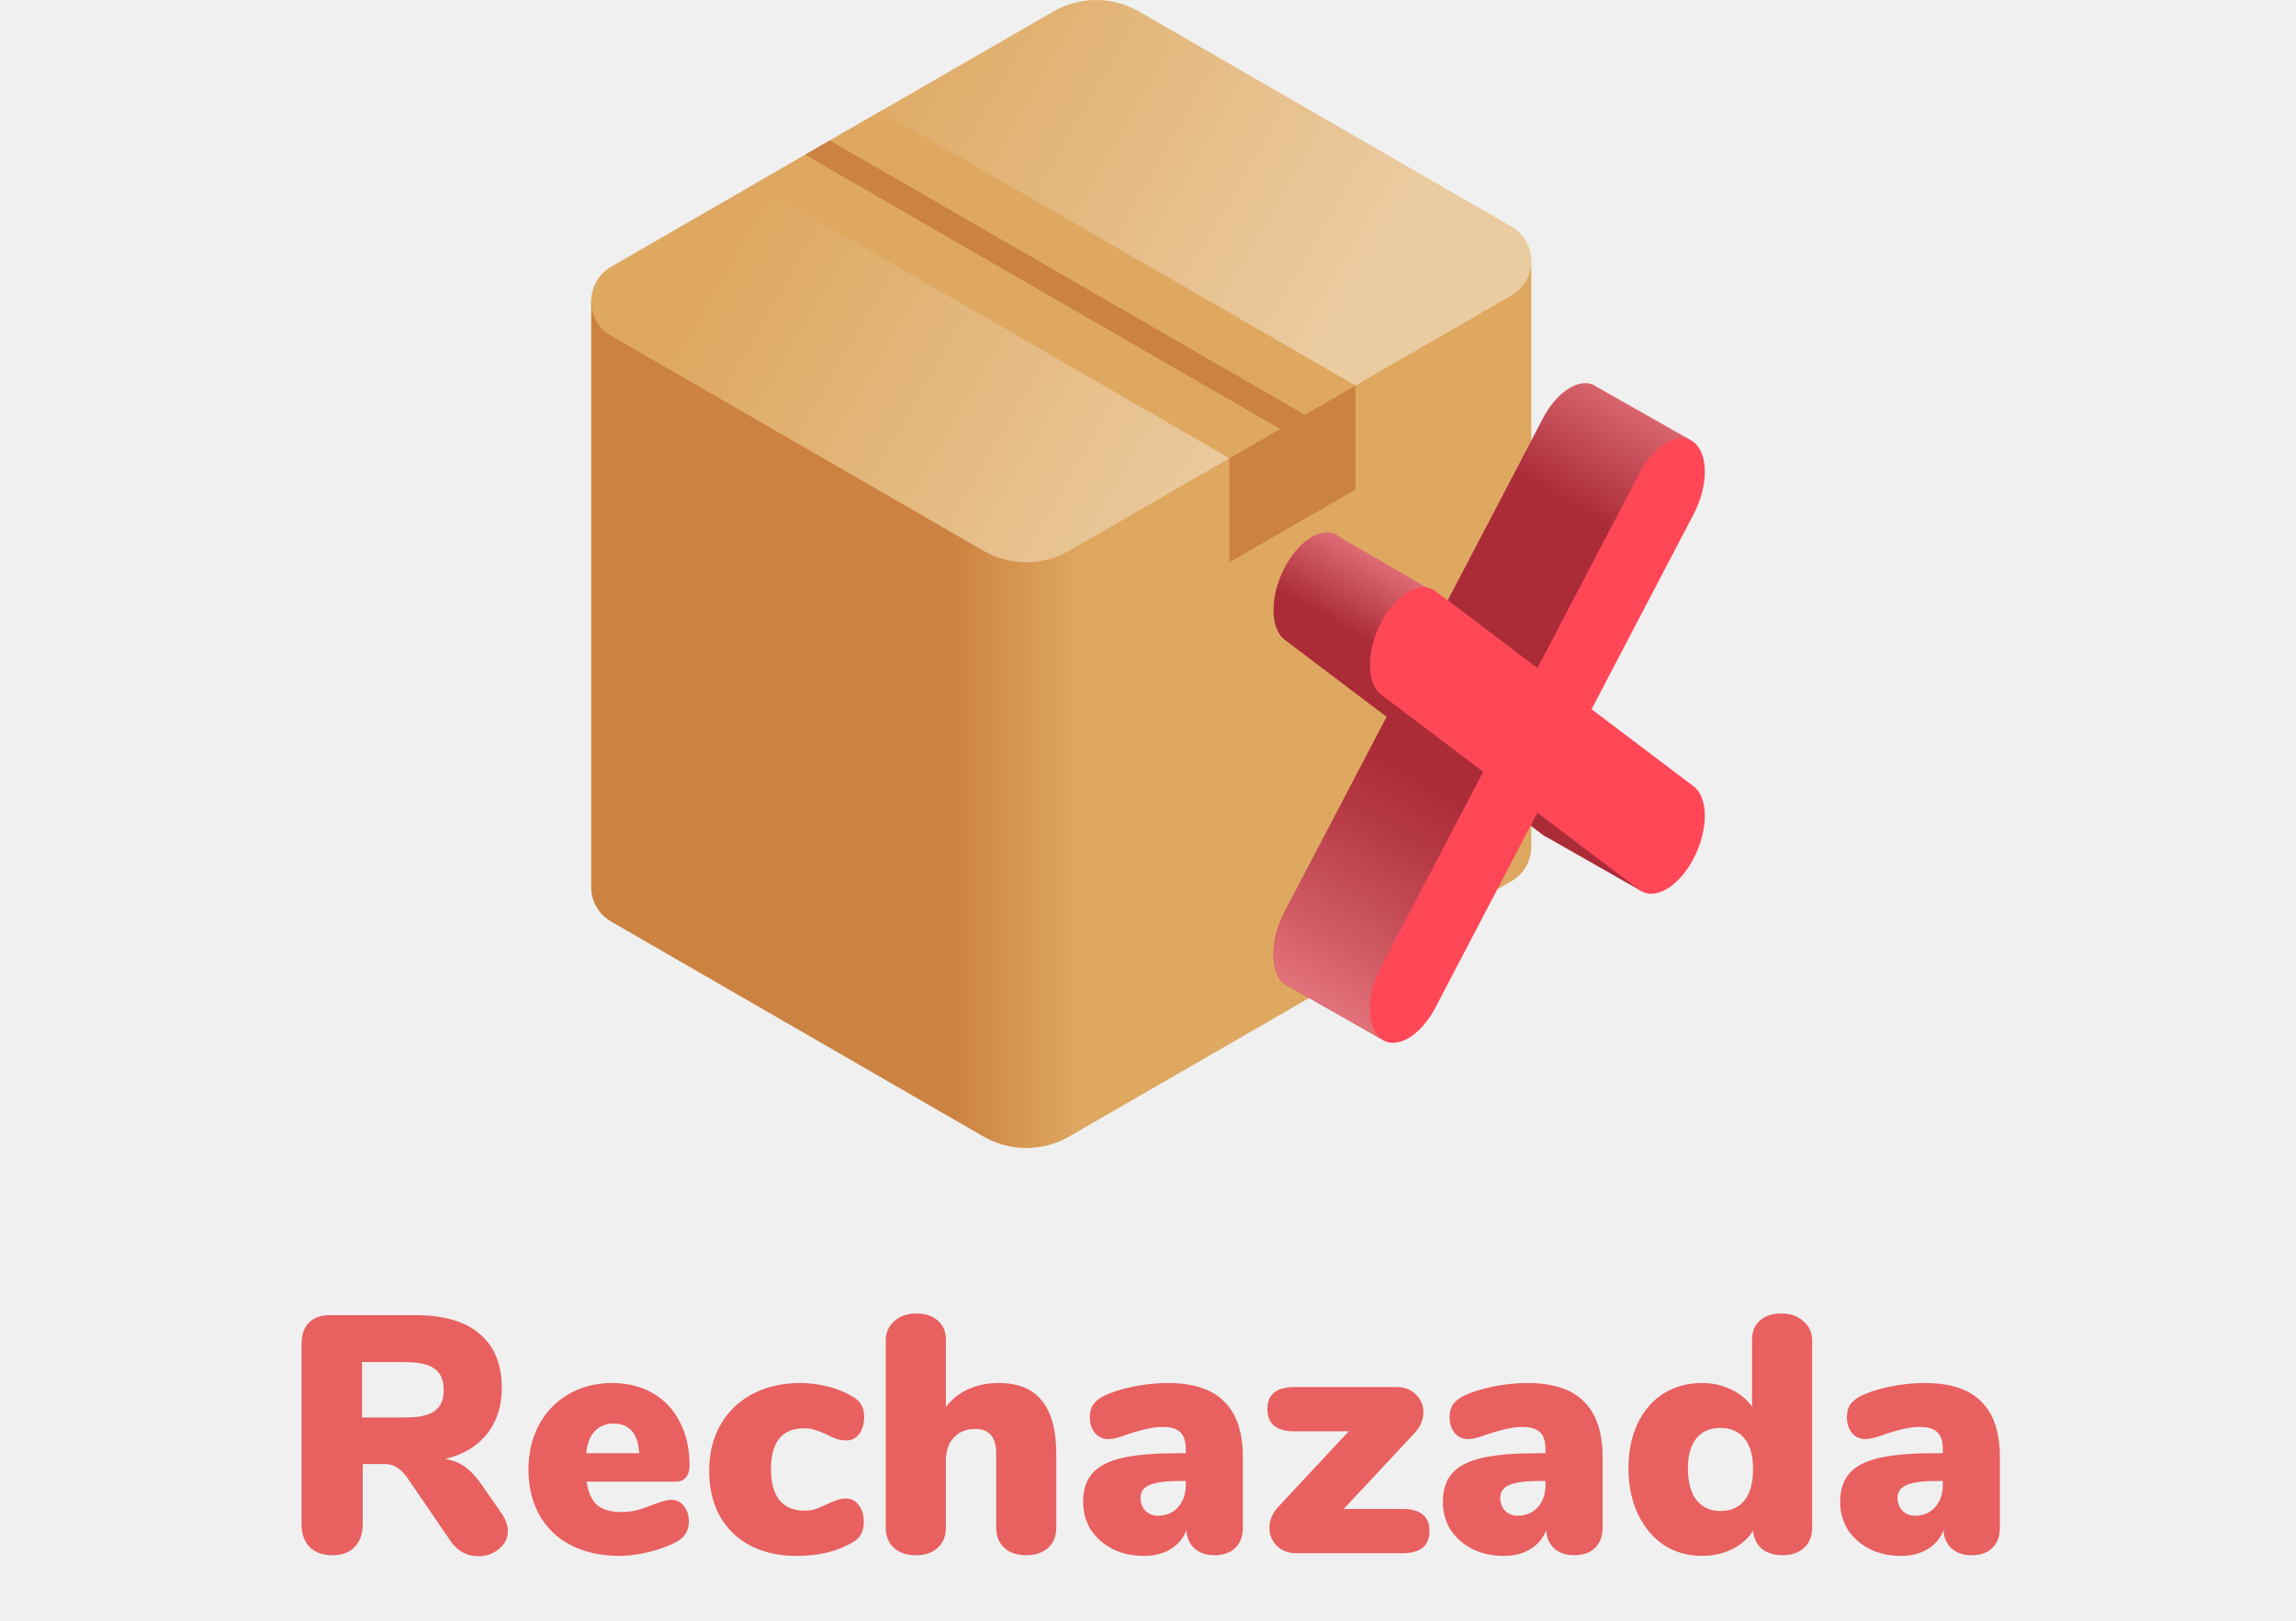
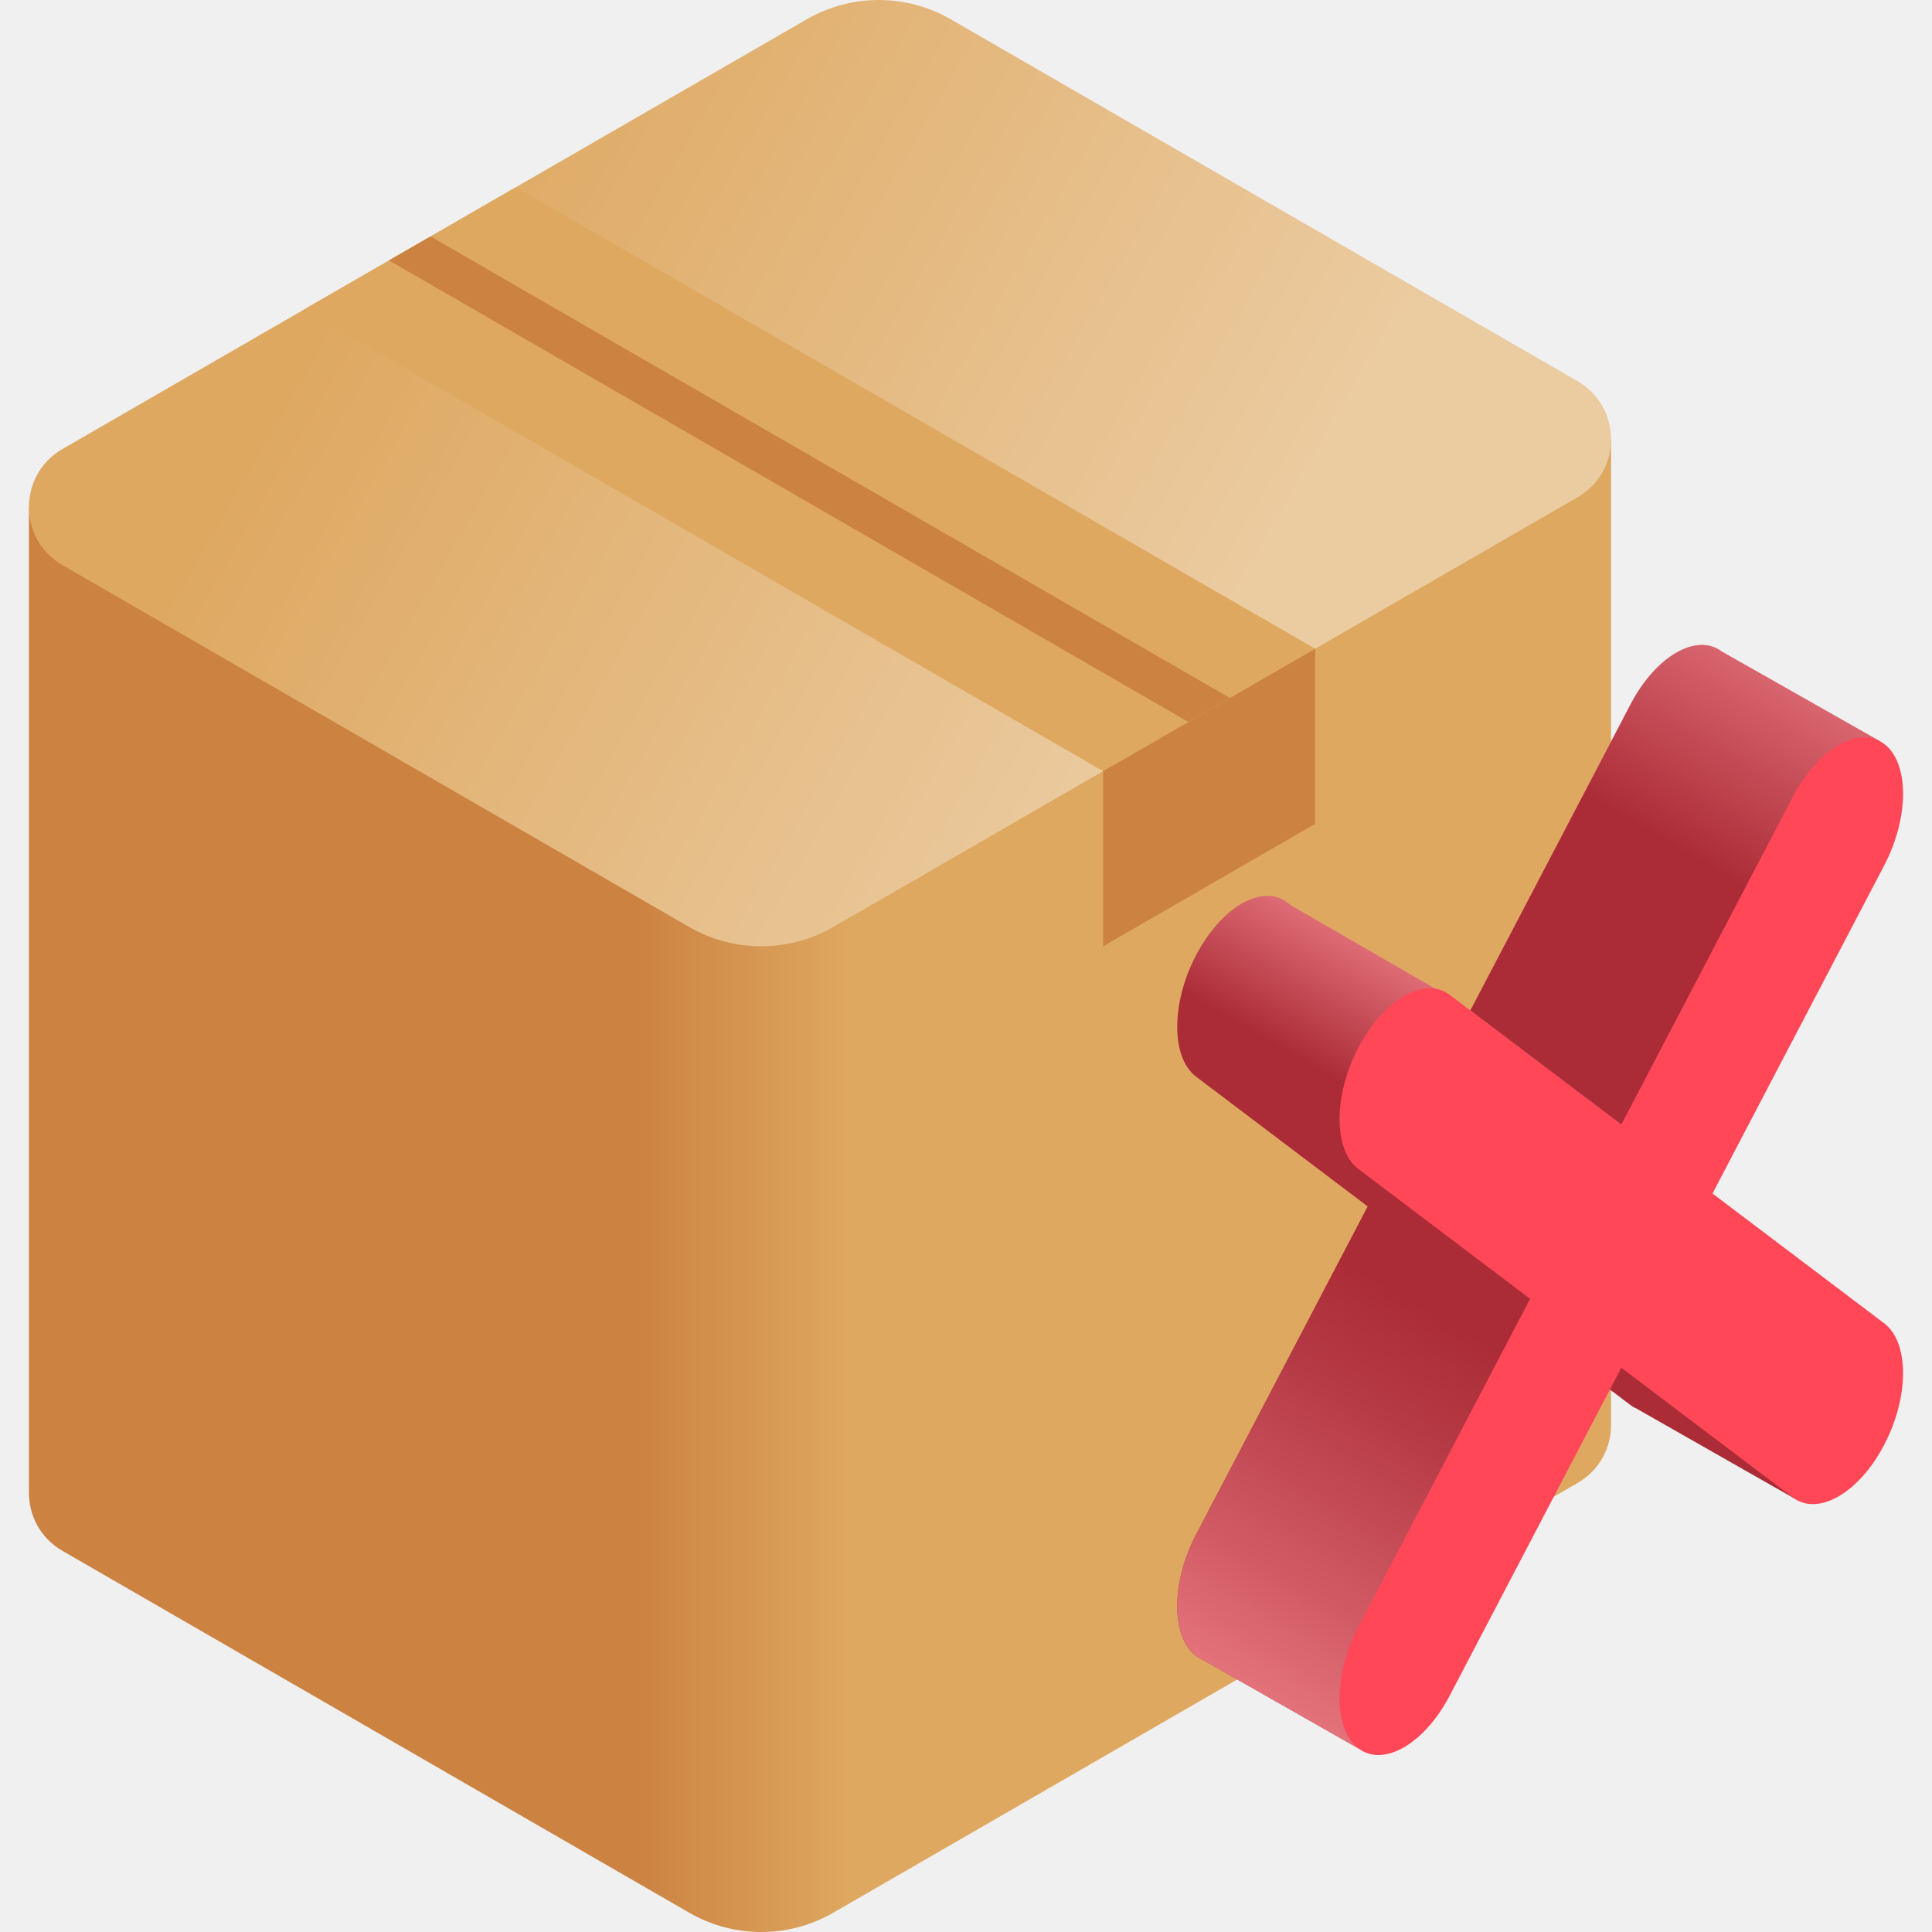
- <svg xmlns="http://www.w3.org/2000/svg" width="68" height="48" viewBox="0 0 68 48" fill="none">
-   <path d="M14.862 44.83C14.982 45.01 15.042 45.18 15.042 45.34C15.042 45.553 14.952 45.733 14.772 45.88C14.599 46.02 14.395 46.09 14.162 46.09C14.002 46.09 13.852 46.053 13.712 45.98C13.572 45.907 13.452 45.797 13.352 45.65L12.052 43.75C11.959 43.617 11.859 43.52 11.752 43.46C11.652 43.393 11.532 43.36 11.392 43.36H10.742V45.15C10.742 45.43 10.662 45.653 10.502 45.82C10.342 45.98 10.122 46.06 9.842 46.06C9.562 46.06 9.339 45.98 9.172 45.82C9.012 45.653 8.932 45.43 8.932 45.15V39.8C8.932 39.527 9.005 39.317 9.152 39.17C9.299 39.023 9.509 38.95 9.782 38.95H12.292C13.145 38.95 13.785 39.137 14.212 39.51C14.645 39.877 14.862 40.41 14.862 41.11C14.862 41.643 14.715 42.097 14.422 42.47C14.129 42.837 13.715 43.083 13.182 43.21C13.402 43.243 13.592 43.317 13.752 43.43C13.919 43.543 14.082 43.713 14.242 43.94L14.862 44.83ZM12.002 41.98C12.409 41.98 12.699 41.917 12.872 41.79C13.052 41.663 13.142 41.457 13.142 41.17C13.142 40.877 13.052 40.667 12.872 40.54C12.699 40.407 12.409 40.34 12.002 40.34H10.722V41.98H12.002ZM19.882 44.42C20.036 44.42 20.159 44.48 20.252 44.6C20.352 44.72 20.402 44.877 20.402 45.07C20.402 45.337 20.272 45.54 20.012 45.68C19.786 45.793 19.516 45.89 19.202 45.97C18.896 46.043 18.612 46.08 18.352 46.08C17.806 46.08 17.329 45.977 16.922 45.77C16.516 45.563 16.202 45.267 15.982 44.88C15.762 44.493 15.652 44.04 15.652 43.52C15.652 43.027 15.756 42.587 15.962 42.2C16.176 41.807 16.469 41.503 16.842 41.29C17.222 41.07 17.649 40.96 18.122 40.96C18.582 40.96 18.986 41.06 19.332 41.26C19.679 41.46 19.946 41.743 20.132 42.11C20.326 42.477 20.422 42.907 20.422 43.4C20.422 43.553 20.386 43.673 20.312 43.76C20.246 43.84 20.146 43.88 20.012 43.88H17.372C17.419 44.2 17.522 44.43 17.682 44.57C17.842 44.71 18.079 44.78 18.392 44.78C18.559 44.78 18.712 44.763 18.852 44.73C18.992 44.69 19.149 44.637 19.322 44.57C19.422 44.53 19.519 44.497 19.612 44.47C19.712 44.437 19.802 44.42 19.882 44.42ZM18.172 42.16C17.939 42.16 17.752 42.237 17.612 42.39C17.472 42.537 17.389 42.753 17.362 43.04H18.932C18.892 42.453 18.639 42.16 18.172 42.16ZM23.604 46.08C22.804 46.08 22.171 45.853 21.704 45.4C21.237 44.947 21.004 44.33 21.004 43.55C21.004 43.037 21.117 42.583 21.344 42.19C21.57 41.797 21.887 41.493 22.294 41.28C22.707 41.067 23.177 40.96 23.704 40.96C23.984 40.96 24.264 40.997 24.544 41.07C24.824 41.143 25.07 41.247 25.284 41.38C25.491 41.507 25.594 41.7 25.594 41.96C25.594 42.167 25.544 42.337 25.444 42.47C25.351 42.597 25.227 42.66 25.074 42.66C24.974 42.66 24.877 42.647 24.784 42.62C24.691 42.587 24.587 42.54 24.474 42.48C24.34 42.42 24.227 42.377 24.134 42.35C24.041 42.317 23.937 42.3 23.824 42.3C23.164 42.3 22.834 42.703 22.834 43.51C22.834 43.91 22.917 44.217 23.084 44.43C23.257 44.637 23.504 44.74 23.824 44.74C23.937 44.74 24.041 44.727 24.134 44.7C24.234 44.667 24.344 44.62 24.464 44.56C24.597 44.5 24.704 44.457 24.784 44.43C24.87 44.397 24.964 44.38 25.064 44.38C25.217 44.38 25.34 44.447 25.434 44.58C25.534 44.707 25.584 44.873 25.584 45.08C25.584 45.207 25.557 45.323 25.504 45.43C25.451 45.53 25.377 45.607 25.284 45.66C24.824 45.94 24.264 46.08 23.604 46.08ZM29.584 40.96C30.157 40.96 30.584 41.137 30.864 41.49C31.144 41.837 31.284 42.367 31.284 43.08V45.24C31.284 45.493 31.204 45.693 31.044 45.84C30.884 45.987 30.667 46.06 30.394 46.06C30.12 46.06 29.904 45.987 29.744 45.84C29.584 45.693 29.504 45.493 29.504 45.24V43.04C29.504 42.56 29.297 42.32 28.884 42.32C28.617 42.32 28.404 42.407 28.244 42.58C28.09 42.747 28.014 42.973 28.014 43.26V45.24C28.014 45.493 27.934 45.693 27.774 45.84C27.614 45.987 27.397 46.06 27.124 46.06C26.851 46.06 26.634 45.987 26.474 45.84C26.314 45.693 26.234 45.493 26.234 45.24V39.7C26.234 39.467 26.317 39.277 26.484 39.13C26.651 38.977 26.87 38.9 27.144 38.9C27.404 38.9 27.614 38.97 27.774 39.11C27.934 39.25 28.014 39.437 28.014 39.67V41.67C28.194 41.437 28.417 41.26 28.684 41.14C28.951 41.02 29.25 40.96 29.584 40.96ZM34.579 40.96C35.339 40.96 35.899 41.143 36.259 41.51C36.625 41.87 36.809 42.42 36.809 43.16V45.25C36.809 45.503 36.732 45.703 36.579 45.85C36.432 45.99 36.225 46.06 35.959 46.06C35.725 46.06 35.532 45.993 35.379 45.86C35.232 45.727 35.152 45.547 35.139 45.32C35.045 45.56 34.889 45.747 34.669 45.88C34.449 46.013 34.185 46.08 33.879 46.08C33.539 46.08 33.232 46.013 32.959 45.88C32.685 45.74 32.469 45.55 32.309 45.31C32.155 45.063 32.079 44.787 32.079 44.48C32.079 44.127 32.169 43.847 32.349 43.64C32.535 43.427 32.829 43.273 33.229 43.18C33.629 43.087 34.169 43.04 34.849 43.04H35.119V42.92C35.119 42.687 35.065 42.52 34.959 42.42C34.852 42.313 34.672 42.26 34.419 42.26C34.145 42.26 33.745 42.353 33.219 42.54C33.065 42.593 32.935 42.62 32.829 42.62C32.662 42.62 32.529 42.56 32.429 42.44C32.329 42.32 32.279 42.163 32.279 41.97C32.279 41.823 32.309 41.703 32.369 41.61C32.429 41.517 32.525 41.433 32.659 41.36C32.892 41.24 33.185 41.143 33.539 41.07C33.892 40.997 34.239 40.96 34.579 40.96ZM34.299 44.89C34.539 44.89 34.735 44.807 34.889 44.64C35.042 44.467 35.119 44.247 35.119 43.98V43.86H34.959C34.532 43.86 34.229 43.9 34.049 43.98C33.869 44.053 33.779 44.18 33.779 44.36C33.779 44.513 33.825 44.64 33.919 44.74C34.019 44.84 34.145 44.89 34.299 44.89ZM41.536 44.69C42.069 44.69 42.336 44.907 42.336 45.34C42.336 45.78 42.069 46 41.536 46H38.386C38.153 46 37.963 45.927 37.816 45.78C37.669 45.633 37.596 45.457 37.596 45.25C37.596 45.03 37.679 44.827 37.846 44.64L39.946 42.39H38.336C37.803 42.39 37.536 42.17 37.536 41.73C37.536 41.297 37.803 41.08 38.336 41.08H41.366C41.599 41.08 41.789 41.153 41.936 41.3C42.083 41.447 42.156 41.623 42.156 41.83C42.156 42.043 42.073 42.243 41.906 42.43L39.796 44.69H41.536ZM45.233 40.96C45.993 40.96 46.553 41.143 46.913 41.51C47.279 41.87 47.463 42.42 47.463 43.16V45.25C47.463 45.503 47.386 45.703 47.233 45.85C47.086 45.99 46.88 46.06 46.613 46.06C46.38 46.06 46.186 45.993 46.033 45.86C45.886 45.727 45.806 45.547 45.793 45.32C45.7 45.56 45.543 45.747 45.323 45.88C45.103 46.013 44.84 46.08 44.533 46.08C44.193 46.08 43.886 46.013 43.613 45.88C43.34 45.74 43.123 45.55 42.963 45.31C42.809 45.063 42.733 44.787 42.733 44.48C42.733 44.127 42.823 43.847 43.003 43.64C43.19 43.427 43.483 43.273 43.883 43.18C44.283 43.087 44.823 43.04 45.503 43.04H45.773V42.92C45.773 42.687 45.719 42.52 45.613 42.42C45.506 42.313 45.326 42.26 45.073 42.26C44.8 42.26 44.4 42.353 43.873 42.54C43.719 42.593 43.59 42.62 43.483 42.62C43.316 42.62 43.183 42.56 43.083 42.44C42.983 42.32 42.933 42.163 42.933 41.97C42.933 41.823 42.963 41.703 43.023 41.61C43.083 41.517 43.179 41.433 43.313 41.36C43.546 41.24 43.84 41.143 44.193 41.07C44.546 40.997 44.893 40.96 45.233 40.96ZM44.953 44.89C45.193 44.89 45.389 44.807 45.543 44.64C45.696 44.467 45.773 44.247 45.773 43.98V43.86H45.613C45.186 43.86 44.883 43.9 44.703 43.98C44.523 44.053 44.433 44.18 44.433 44.36C44.433 44.513 44.48 44.64 44.573 44.74C44.673 44.84 44.8 44.89 44.953 44.89ZM52.76 38.9C53.027 38.9 53.244 38.977 53.41 39.13C53.584 39.277 53.67 39.467 53.67 39.7V45.24C53.67 45.493 53.59 45.693 53.43 45.84C53.27 45.987 53.057 46.06 52.79 46.06C52.544 46.06 52.34 45.997 52.18 45.87C52.027 45.737 51.94 45.557 51.92 45.33C51.78 45.563 51.574 45.747 51.3 45.88C51.034 46.013 50.737 46.08 50.41 46.08C49.99 46.08 49.614 45.973 49.28 45.76C48.954 45.54 48.697 45.233 48.51 44.84C48.324 44.447 48.23 43.997 48.23 43.49C48.23 42.983 48.32 42.54 48.5 42.16C48.687 41.773 48.944 41.477 49.27 41.27C49.604 41.063 49.984 40.96 50.41 40.96C50.724 40.96 51.01 41.023 51.27 41.15C51.537 41.277 51.744 41.447 51.89 41.66V39.67C51.89 39.437 51.967 39.25 52.12 39.11C52.28 38.97 52.494 38.9 52.76 38.9ZM50.95 44.75C51.264 44.75 51.504 44.643 51.67 44.43C51.837 44.217 51.92 43.91 51.92 43.51C51.92 43.117 51.837 42.817 51.67 42.61C51.504 42.397 51.264 42.29 50.95 42.29C50.644 42.29 50.407 42.393 50.24 42.6C50.074 42.807 49.99 43.103 49.99 43.49C49.99 43.89 50.074 44.2 50.24 44.42C50.414 44.64 50.65 44.75 50.95 44.75ZM57 40.96C57.76 40.96 58.32 41.143 58.68 41.51C59.047 41.87 59.23 42.42 59.23 43.16V45.25C59.23 45.503 59.154 45.703 59 45.85C58.854 45.99 58.647 46.06 58.38 46.06C58.147 46.06 57.954 45.993 57.8 45.86C57.654 45.727 57.574 45.547 57.56 45.32C57.467 45.56 57.31 45.747 57.09 45.88C56.87 46.013 56.607 46.08 56.3 46.08C55.96 46.08 55.654 46.013 55.38 45.88C55.107 45.74 54.89 45.55 54.73 45.31C54.577 45.063 54.5 44.787 54.5 44.48C54.5 44.127 54.59 43.847 54.77 43.64C54.957 43.427 55.25 43.273 55.65 43.18C56.05 43.087 56.59 43.04 57.27 43.04H57.54V42.92C57.54 42.687 57.487 42.52 57.38 42.42C57.274 42.313 57.094 42.26 56.84 42.26C56.567 42.26 56.167 42.353 55.64 42.54C55.487 42.593 55.357 42.62 55.25 42.62C55.084 42.62 54.95 42.56 54.85 42.44C54.75 42.32 54.7 42.163 54.7 41.97C54.7 41.823 54.73 41.703 54.79 41.61C54.85 41.517 54.947 41.433 55.08 41.36C55.314 41.24 55.607 41.143 55.96 41.07C56.314 40.997 56.66 40.96 57 40.96ZM56.72 44.89C56.96 44.89 57.157 44.807 57.31 44.64C57.464 44.467 57.54 44.247 57.54 43.98V43.86H57.38C56.954 43.86 56.65 43.9 56.47 43.98C56.29 44.053 56.2 44.18 56.2 44.36C56.2 44.513 56.247 44.64 56.34 44.74C56.44 44.84 56.567 44.89 56.72 44.89Z" fill="#E86060" />
-   <g clip-path="url(#clip0)">
-     <path d="M45.352 25.076V7.729L17.509 8.923V26.27C17.509 26.668 17.706 27.065 18.099 27.293L29.129 33.66C29.913 34.113 30.88 34.113 31.664 33.66L44.761 26.099C45.155 25.871 45.352 25.474 45.352 25.076Z" fill="url(#paint0_linear)" />
-     <path d="M18.099 7.901L31.197 0.34C31.981 -0.113 32.948 -0.113 33.732 0.34L44.761 6.708C45.548 7.162 45.548 8.297 44.761 8.752L31.664 16.313C30.88 16.766 29.913 16.766 29.129 16.313L18.099 9.945C17.313 9.491 17.313 8.356 18.099 7.901Z" fill="url(#paint1_linear)" />
-     <path d="M22.346 5.45L36.413 13.571L40.145 11.417L26.077 3.295L22.346 5.45Z" fill="#DEA861" />
-     <path d="M24.576 4.161L38.644 12.283L37.913 12.705L23.846 4.583L24.576 4.161Z" fill="#CC8241" />
-     <path d="M36.413 13.571V16.653L40.145 14.499V11.417L36.413 13.571Z" fill="#CC8241" />
-     <path d="M46.103 20.756L46.083 20.712L50.081 13.043L47.301 11.466C46.858 11.132 46.14 11.546 45.696 12.393L42.876 17.782L42.257 17.398L39.736 15.943L39.654 15.881C39.597 15.838 39.534 15.808 39.468 15.789L39.467 15.788L39.468 15.789C39.028 15.663 38.435 16.072 38.049 16.808C37.606 17.655 37.606 18.613 38.049 18.948L41.07 21.232L38.049 27.004C37.606 27.851 37.606 28.809 38.049 29.144H38.049C38.086 29.172 38.126 29.193 38.166 29.21L40.906 30.769L44.667 23.951L45.696 24.729C45.735 24.758 45.776 24.779 45.818 24.797L45.818 24.799L48.659 26.417L46.103 20.756Z" fill="url(#paint2_linear)" />
-     <path d="M43.927 22.857L41.07 21.232L38.049 27.004C37.606 27.851 37.606 28.809 38.049 29.144H38.049C38.086 29.172 38.126 29.193 38.166 29.21L40.906 30.769L43.927 22.857Z" fill="url(#paint3_linear)" />
-     <path d="M47.301 11.466C46.858 11.132 46.14 11.546 45.697 12.393L42.876 17.782L45.532 19.79L50.081 13.043L47.301 11.466Z" fill="url(#paint4_linear)" />
-     <path d="M50.158 13.092C49.715 12.757 48.996 13.171 48.553 14.018L45.532 19.79L42.511 17.507C42.068 17.172 41.35 17.586 40.906 18.433C40.463 19.28 40.463 20.238 40.906 20.573L43.927 22.857L40.906 28.629C40.463 29.476 40.463 30.434 40.906 30.769C41.35 31.104 42.068 30.689 42.511 29.842L45.532 24.07L48.553 26.354C48.996 26.689 49.715 26.274 50.158 25.427V25.427C50.601 24.581 50.601 23.623 50.158 23.288L47.137 21.004L50.158 15.231C50.601 14.385 50.601 13.427 50.158 13.092Z" fill="#FF4757" />
+ <svg xmlns="http://www.w3.org/2000/svg" xmlns:xlink="http://www.w3.org/1999/xlink" id="Capa_1" enable-background="new 0 0 512 512" height="512" viewBox="0 0 512 512" width="512">
+   <linearGradient id="SVGID_1_" gradientUnits="userSpaceOnUse" x1="168.225" x2="225.82" y1="314.199" y2="314.199">
+     <stop offset="0" stop-color="#cc8241" />
+     <stop offset="1" stop-color="#dea861" />
+   </linearGradient>
+   <linearGradient id="SVGID_2_" gradientUnits="userSpaceOnUse" x1="100.582" x2="316.271" y1="57.996" y2="182.524">
+     <stop offset="0" stop-color="#dea861" />
+     <stop offset="1" stop-color="#ebcba0" />
+   </linearGradient>
+   <linearGradient id="lg1">
+     <stop offset="0" stop-color="#ab2c37" />
+     <stop offset="1" stop-color="#ff959d" />
+   </linearGradient>
+   <linearGradient id="SVGID_3_" gradientUnits="userSpaceOnUse" x1="403.169" x2="431.317" xlink:href="#lg1" y1="314.501" y2="265.747" />
+   <linearGradient id="SVGID_4_" gradientUnits="userSpaceOnUse" x1="385" x2="307.338" y1="350.378" y2="484.893">
+     <stop offset="0" stop-color="#ab2c37" />
+     <stop offset=".183" stop-color="#b53944" />
+     <stop offset=".522" stop-color="#d15b65" />
+     <stop offset=".977" stop-color="#fd929a" />
+     <stop offset="1" stop-color="#ff959d" />
+   </linearGradient>
+   <linearGradient id="SVGID_5_" gradientUnits="userSpaceOnUse" x1="445.488" x2="493.055" xlink:href="#lg1" y1="225.536" y2="143.148" />
+   <g>
+     <g>
+       <path d="m426.943 377.621v-261.224l-419.272 17.98v261.224c-.001 5.986 2.961 11.971 8.885 15.392l166.091 95.893c11.813 6.82 26.366 6.82 38.179 0l197.232-113.872c5.924-3.421 8.885-9.407 8.885-15.393z" fill="url(#SVGID_1_)" />
+       <path d="m16.557 118.987 197.231-113.872c11.813-6.82 26.366-6.82 38.178 0l166.091 95.893c11.847 6.84 11.847 23.94 0 30.78l-197.231 113.871c-11.813 6.82-26.366 6.82-38.178 0l-166.091-95.892c-11.848-6.84-11.848-23.94 0-30.78z" fill="url(#SVGID_2_)" />
+       <path d="m80.508 82.064 211.836 122.304 56.193-32.443-211.837-122.303z" fill="#dea861" />
+       <g fill="#cc8241">
+         <path d="m114.093 62.657 211.836 122.304-11.007 6.355-211.836-122.304z" />
+         <path d="m292.344 204.368v46.406l56.193-32.443v-46.406z" />
+       </g>
+     </g>
+     <g>
+       <path d="m438.253 312.565-.302-.669 60.215-115.487-41.862-23.737c-6.674-5.045-17.494 1.203-24.168 13.954l-42.474 81.154-9.326-5.78-37.96-21.916-1.227-.928c-.868-.656-1.809-1.112-2.799-1.396l-.016-.01.003.007c-6.62-1.892-15.553 4.268-21.355 15.353-6.674 12.751-6.674 27.178 0 32.224l45.492 34.392-45.492 86.923c-6.674 12.751-6.674 27.178-.001 32.224h.001c.556.421 1.15.734 1.76 1.001l41.26 23.471 56.632-102.675 15.502 11.719c.576.435 1.192.756 1.824 1.027l.011.032 42.777 24.361z" fill="url(#SVGID_3_)" />
+       <path d="m405.494 344.199-43.02-24.472-45.492 86.923c-6.674 12.751-6.674 27.178-.001 32.224h.001c.556.421 1.15.734 1.76 1.001l41.26 23.471z" fill="url(#SVGID_4_)" />
+       <path d="m456.303 172.672c-6.674-5.045-17.494 1.203-24.168 13.954l-42.474 81.154 40.001 30.24 68.503-101.611z" fill="url(#SVGID_5_)" />
+       <path d="m499.323 197.145c-6.674-5.045-17.494 1.202-24.168 13.953l-45.493 86.923-45.493-34.392c-6.674-5.045-17.494 1.202-24.168 13.953-6.674 12.751-6.674 27.178 0 32.224l45.493 34.393-45.493 86.923c-6.674 12.751-6.674 27.178 0 32.224 6.674 5.045 17.494-1.202 24.168-13.953l45.493-86.923 45.493 34.392c6.674 5.045 17.494-1.202 24.168-13.954v-.001c6.674-12.751 6.674-27.178 0-32.224l-45.493-34.392 45.493-86.923c6.674-12.751 6.674-27.178 0-32.223z" fill="#ff4757" />
+       <path d="" fill="#ab2c37" />
+     </g>
  </g>
-   <defs>
-     <linearGradient id="paint0_linear" x1="28.171" y1="20.865" x2="31.996" y2="20.865" gradientUnits="userSpaceOnUse">
-       <stop stop-color="#CC8241" />
-       <stop offset="1" stop-color="#DEA861" />
-     </linearGradient>
-     <linearGradient id="paint1_linear" x1="23.679" y1="3.851" x2="38.002" y2="12.121" gradientUnits="userSpaceOnUse">
-       <stop stop-color="#DEA861" />
-       <stop offset="1" stop-color="#EBCBA0" />
-     </linearGradient>
-     <linearGradient id="paint2_linear" x1="43.773" y1="20.885" x2="45.642" y2="17.647" gradientUnits="userSpaceOnUse">
-       <stop stop-color="#AB2C37" />
-       <stop offset="1" stop-color="#FF959D" />
-     </linearGradient>
-     <linearGradient id="paint3_linear" x1="42.566" y1="23.267" x2="37.409" y2="32.2" gradientUnits="userSpaceOnUse">
-       <stop stop-color="#AB2C37" />
-       <stop offset="0.183" stop-color="#B53944" />
-       <stop offset="0.522" stop-color="#D15B65" />
-       <stop offset="0.977" stop-color="#FD929A" />
-       <stop offset="1" stop-color="#FF959D" />
-     </linearGradient>
-     <linearGradient id="paint4_linear" x1="46.583" y1="14.977" x2="49.742" y2="9.506" gradientUnits="userSpaceOnUse">
-       <stop stop-color="#AB2C37" />
-       <stop offset="1" stop-color="#FF959D" />
-     </linearGradient>
-     <clipPath id="clip0">
-       <rect width="34" height="34" fill="white" transform="translate(17)" />
-     </clipPath>
-   </defs>
</svg>
